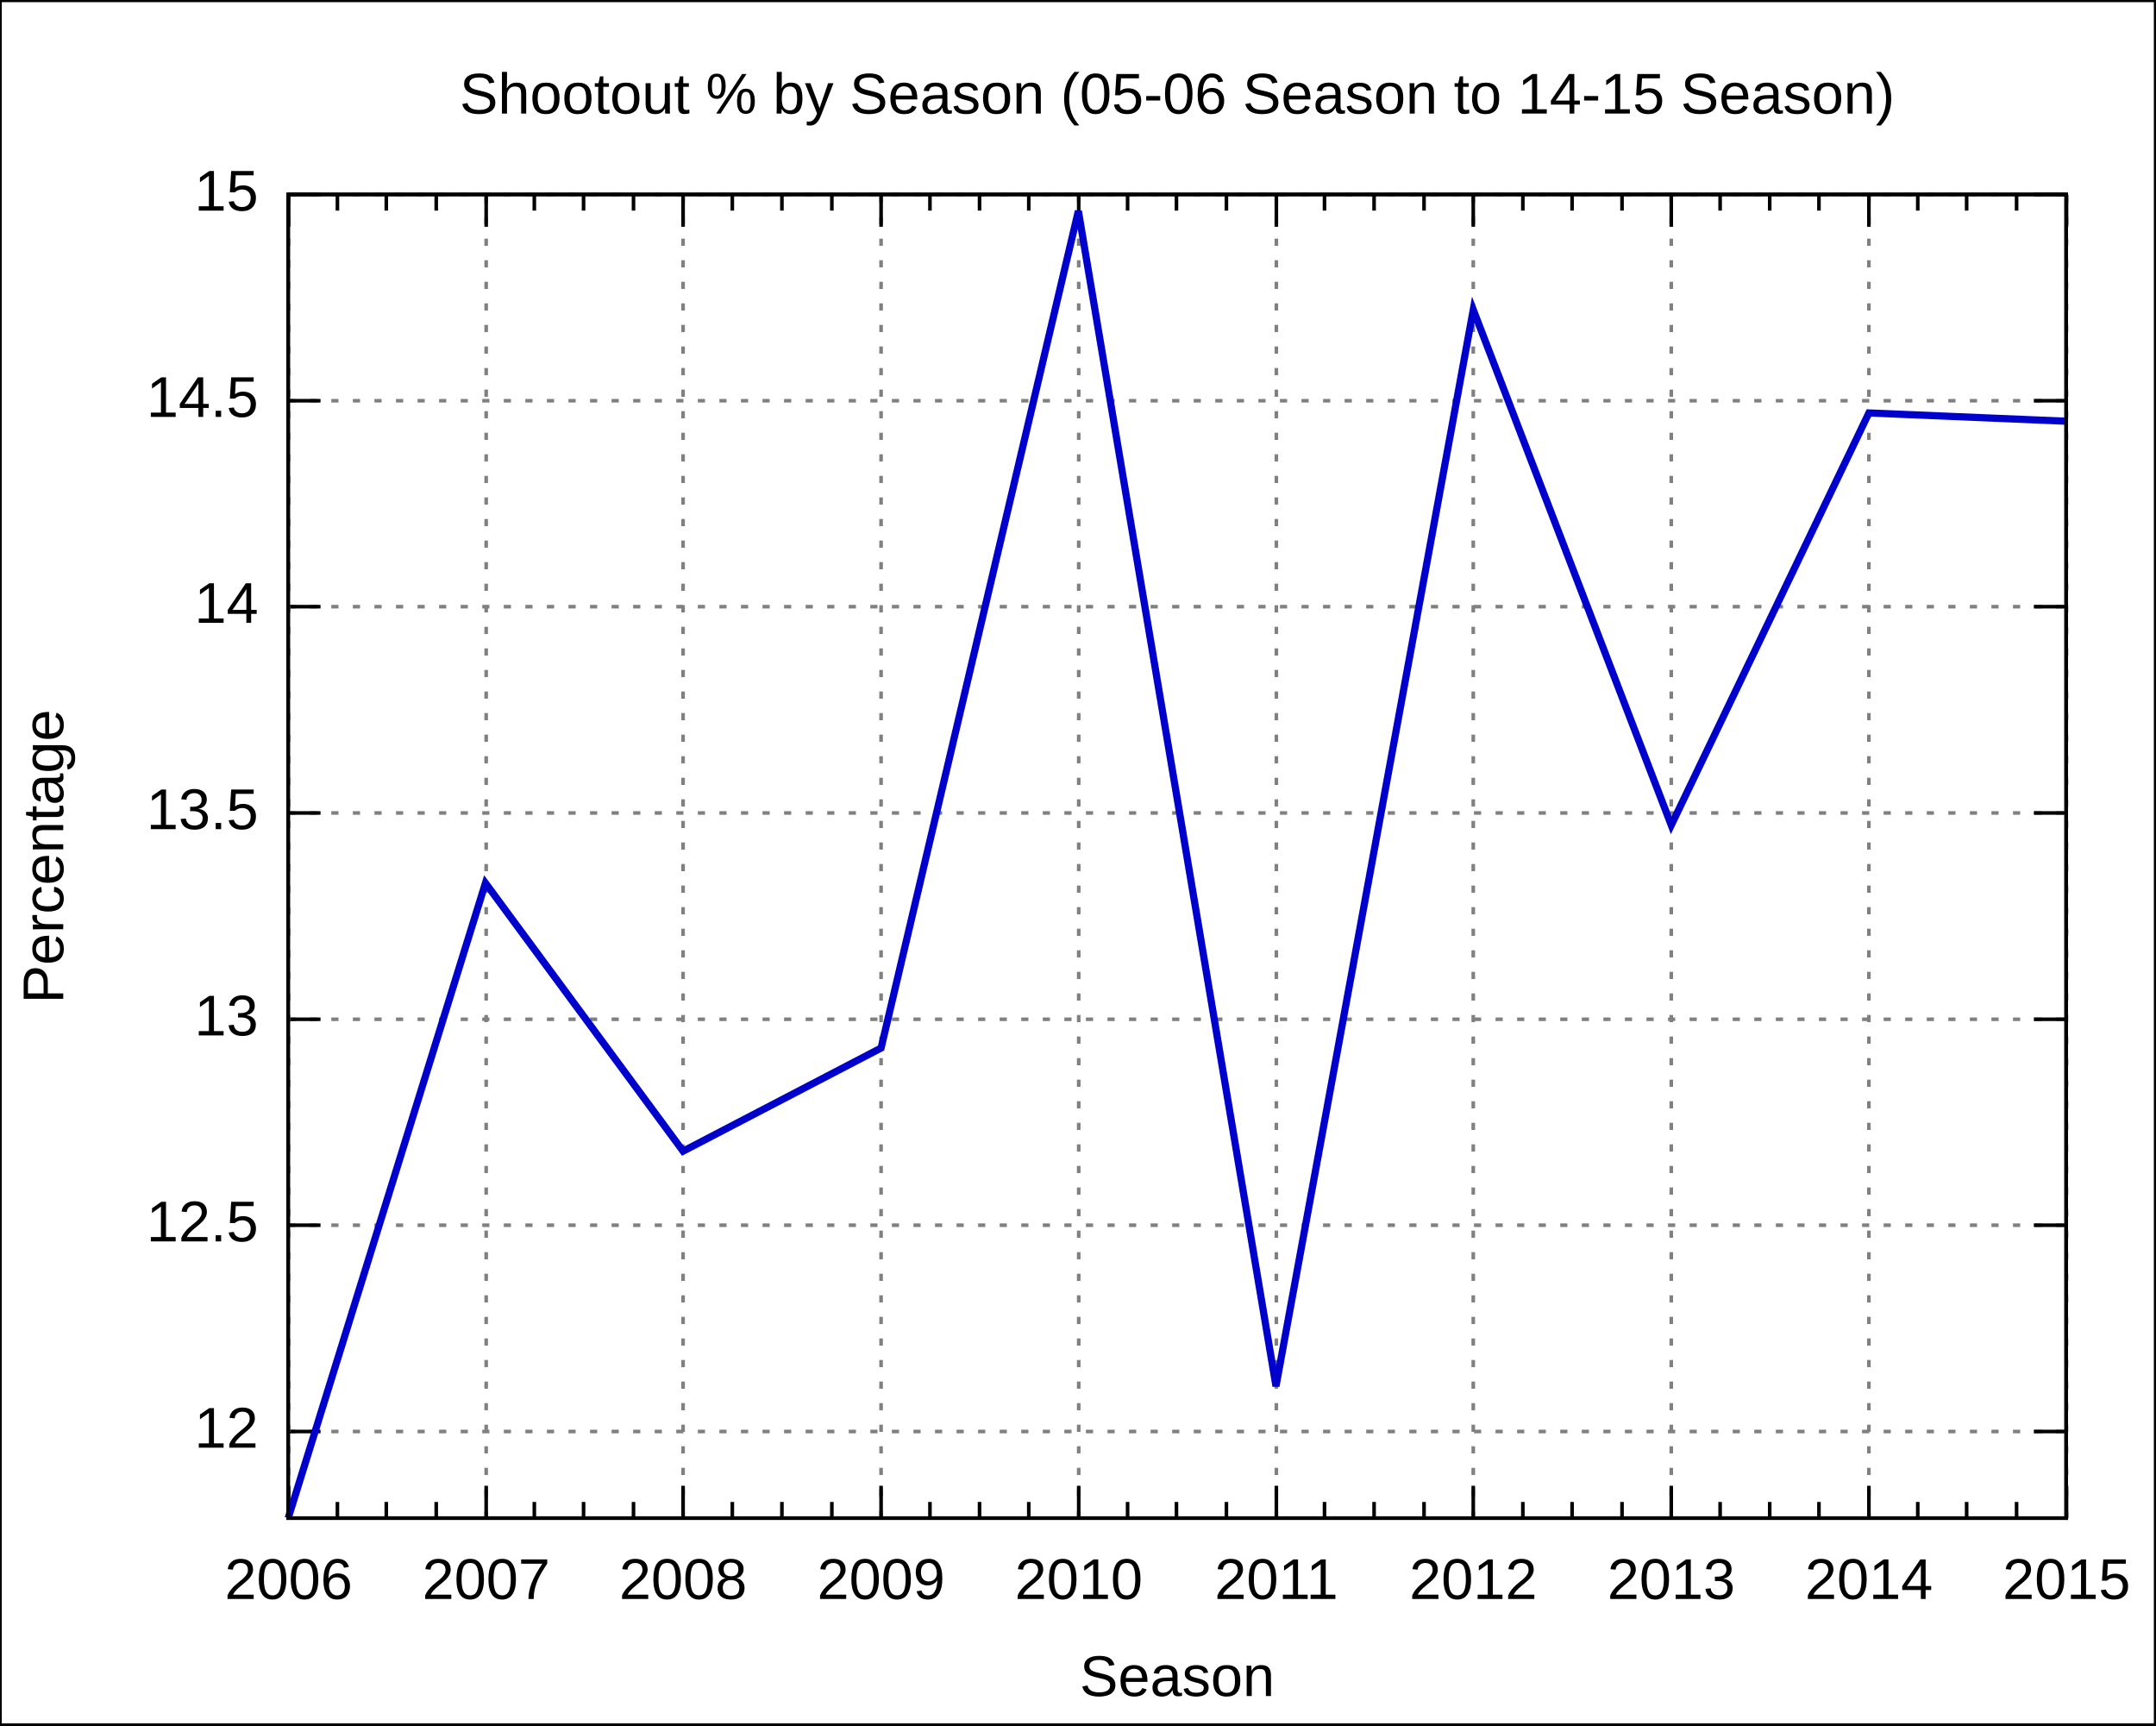
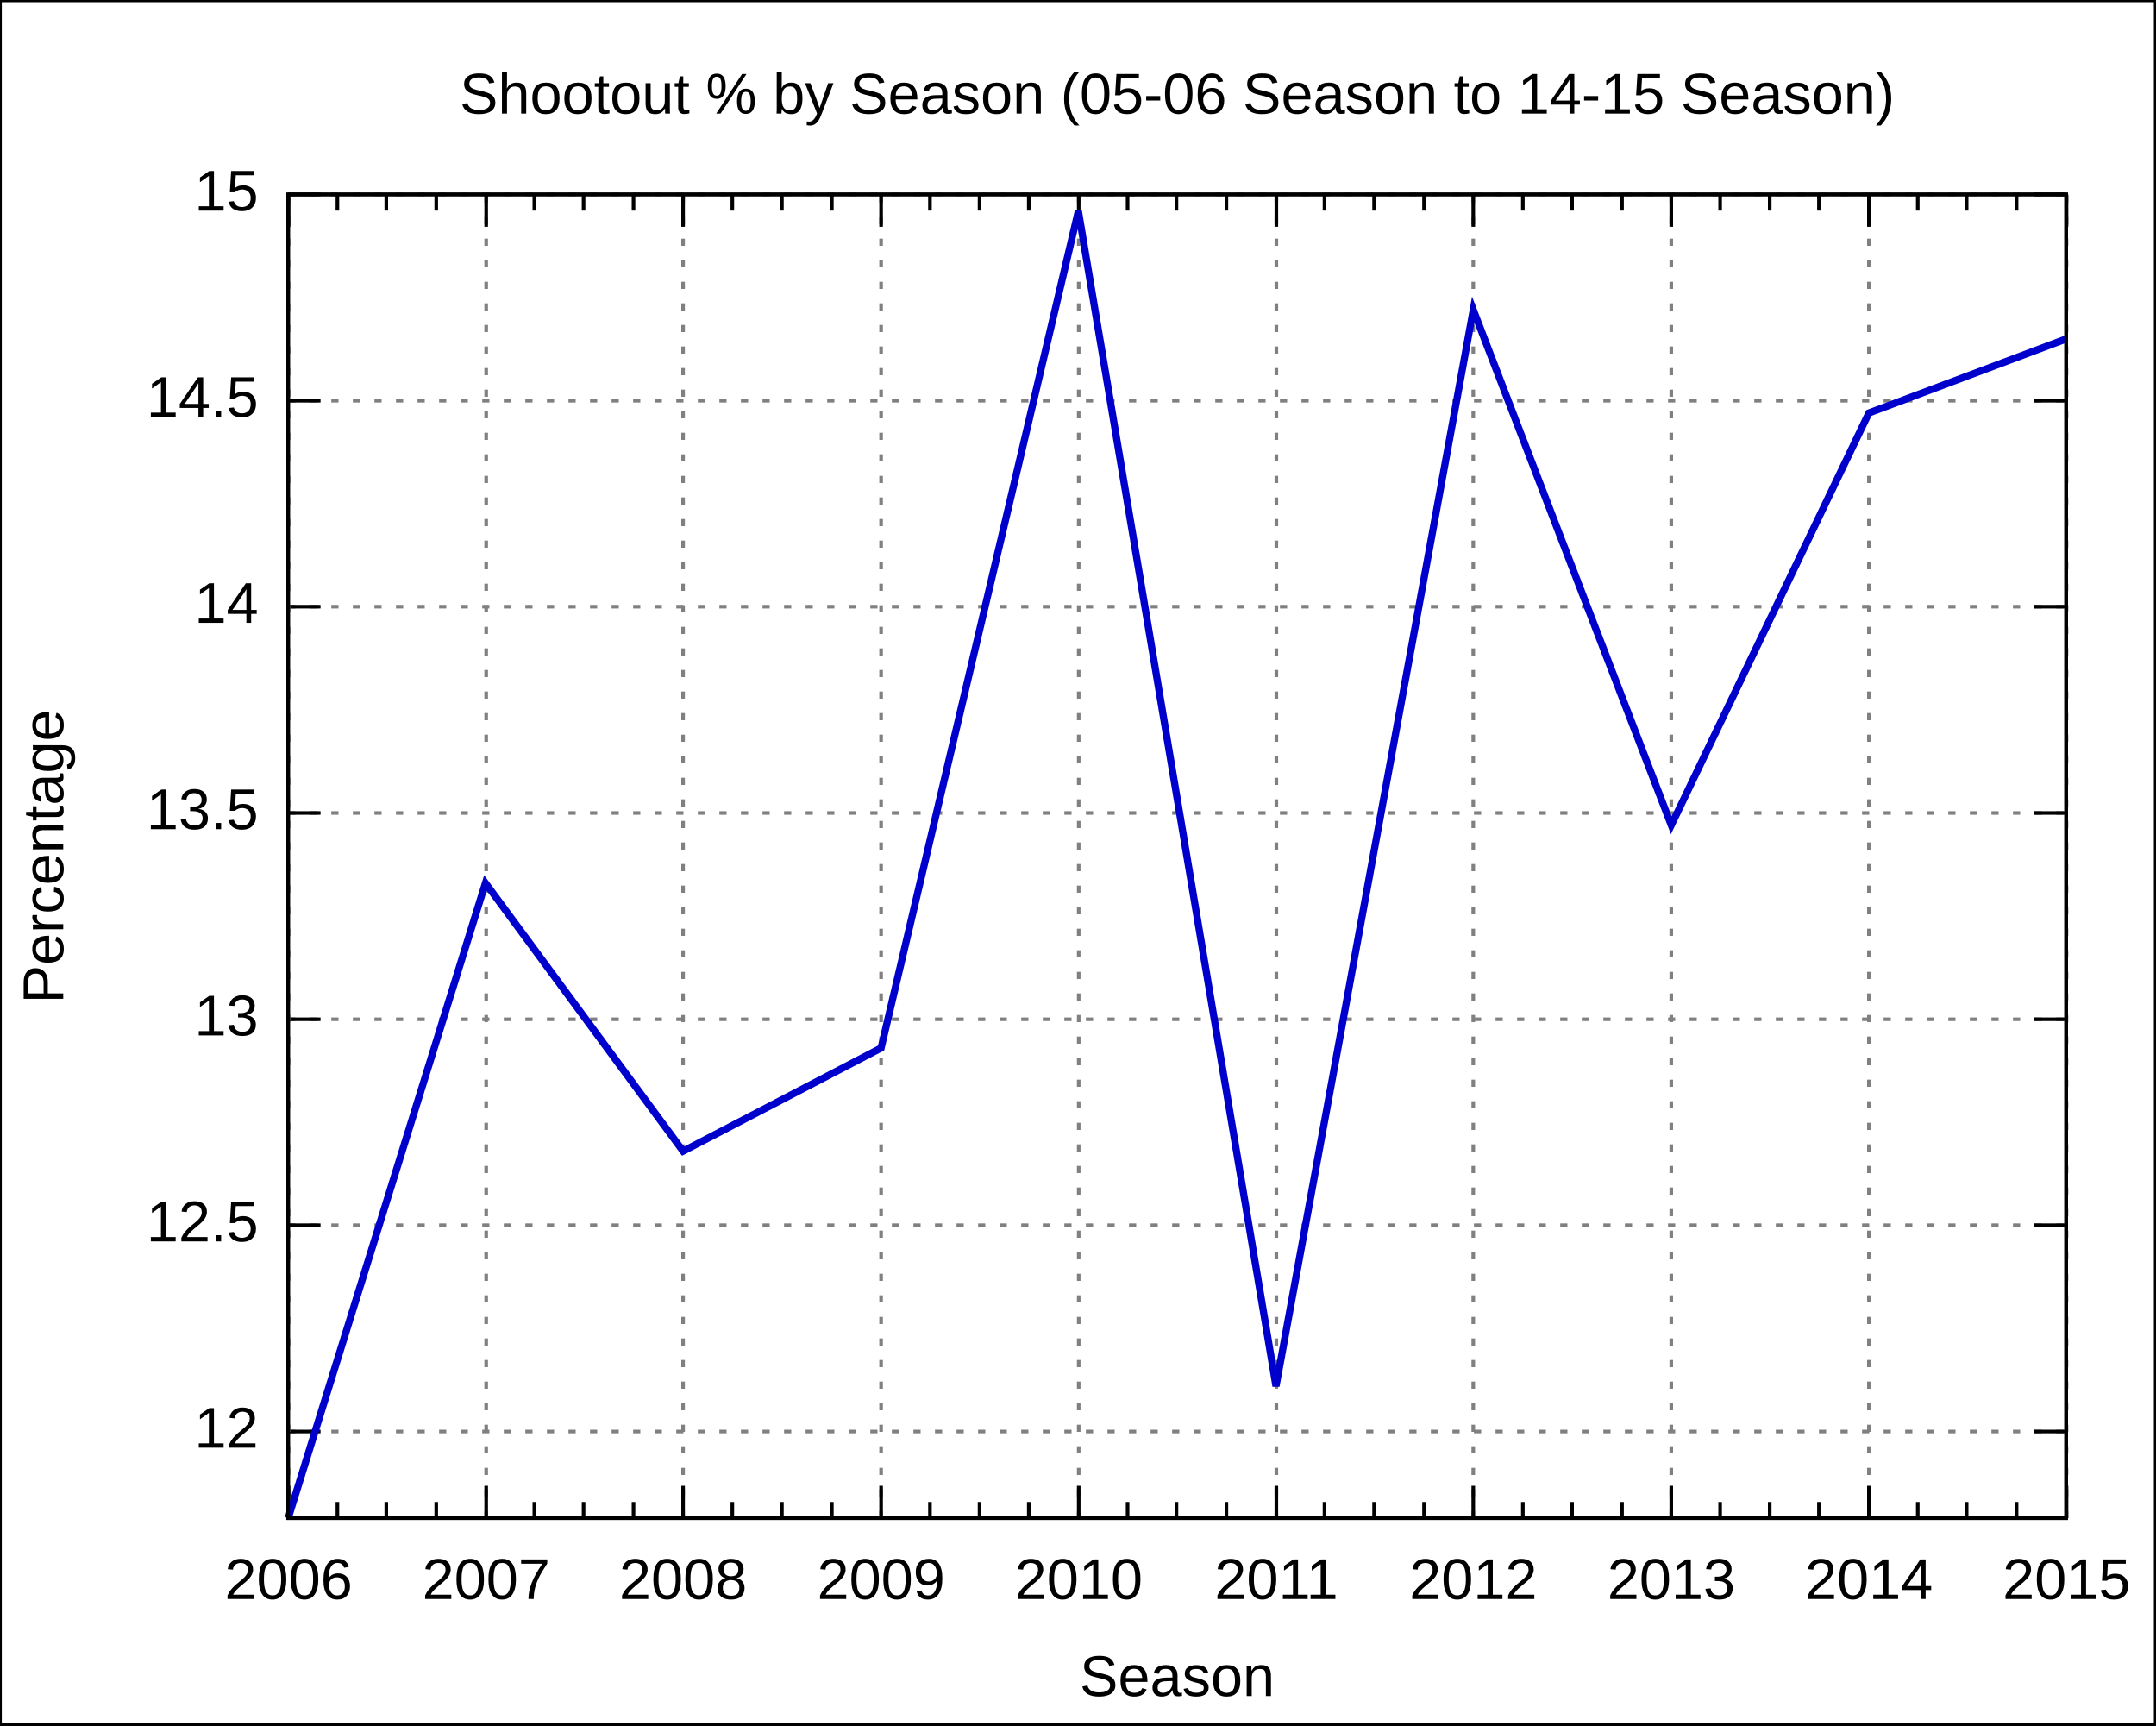
<svg xmlns="http://www.w3.org/2000/svg" xmlns:xlink="http://www.w3.org/1999/xlink" width="600" height="480" viewBox="0 0 600 480">
  <g id="gnuplot_canvas">
    <rect x="0" y="0" width="600" height="480" fill="none" />
    <defs>
      <circle id="gpDot" r="0.5" stroke-width="0.5" />
      <path id="gpPt0" stroke-width="0.222" stroke="currentColor" d="M-1,0 h2 M0,-1 v2" />
      <path id="gpPt1" stroke-width="0.222" stroke="currentColor" d="M-1,-1 L1,1 M1,-1 L-1,1" />
      <path id="gpPt2" stroke-width="0.222" stroke="currentColor" d="M-1,0 L1,0 M0,-1 L0,1 M-1,-1 L1,1 M-1,1 L1,-1" />
      <rect id="gpPt3" stroke-width="0.222" stroke="currentColor" x="-1" y="-1" width="2" height="2" />
      <rect id="gpPt4" stroke-width="0.222" stroke="currentColor" fill="currentColor" x="-1" y="-1" width="2" height="2" />
      <circle id="gpPt5" stroke-width="0.222" stroke="currentColor" cx="0" cy="0" r="1" />
      <use xlink:href="#gpPt5" id="gpPt6" fill="currentColor" stroke="none" />
      <path id="gpPt7" stroke-width="0.222" stroke="currentColor" d="M0,-1.33 L-1.33,0.67 L1.33,0.67 z" />
      <use xlink:href="#gpPt7" id="gpPt8" fill="currentColor" stroke="none" />
      <use xlink:href="#gpPt7" id="gpPt9" stroke="currentColor" transform="rotate(180)" />
      <use xlink:href="#gpPt9" id="gpPt10" fill="currentColor" stroke="none" />
      <use xlink:href="#gpPt3" id="gpPt11" stroke="currentColor" transform="rotate(45)" />
      <use xlink:href="#gpPt11" id="gpPt12" fill="currentColor" stroke="none" />
    </defs>
    <g style="fill:none; color:white; stroke:currentColor; stroke-width:1.00; stroke-linecap:butt; stroke-linejoin:miter">
</g>
    <g style="fill:none; color:black; stroke:currentColor; stroke-width:1.00; stroke-linecap:butt; stroke-linejoin:miter">
      <g style="stroke:none; shape-rendering:crispEdges">
        <polygon fill="rgb(255, 255, 255)" points="0.0,480.0 599.9,480.0 599.9,0.1 0.0,0.1 " />
      </g>
      <path stroke="black" d="M0.0,480.0 L0.0,0.1 L599.9,0.1 L599.9,480.0 L0.0,480.0  " />
    </g>
    <g style="fill:none; color:gray; stroke:currentColor; stroke-width:1.00; stroke-linecap:butt; stroke-linejoin:miter">
      <path stroke="gray" stroke-dasharray=" 2,4" class="gridline" d="M80.2,398.3 L575.0,398.3  " />
    </g>
    <g style="fill:none; color:black; stroke:currentColor; stroke-width:1.00; stroke-linecap:butt; stroke-linejoin:miter">
      <path stroke="black" d="M80.2,398.3 L89.2,398.3 M575.0,398.3 L566.0,398.3  " />
      <g transform="translate(71.9,402.8)" style="stroke:none; fill:black; font-family:Arial; font-size:12.00pt; text-anchor:end">
        <text> 12</text>
      </g>
    </g>
    <g style="fill:none; color:gray; stroke:currentColor; stroke-width:1.00; stroke-linecap:butt; stroke-linejoin:miter">
      <path stroke="gray" stroke-dasharray=" 2,4" class="gridline" d="M80.2,340.9 L575.0,340.9  " />
    </g>
    <g style="fill:none; color:black; stroke:currentColor; stroke-width:1.00; stroke-linecap:butt; stroke-linejoin:miter">
      <path stroke="black" d="M80.2,340.9 L89.2,340.9 M575.0,340.9 L566.0,340.9  " />
      <g transform="translate(71.9,345.4)" style="stroke:none; fill:black; font-family:Arial; font-size:12.00pt; text-anchor:end">
        <text> 12.5</text>
      </g>
    </g>
    <g style="fill:none; color:gray; stroke:currentColor; stroke-width:1.00; stroke-linecap:butt; stroke-linejoin:miter">
      <path stroke="gray" stroke-dasharray=" 2,4" class="gridline" d="M80.2,283.6 L575.0,283.6  " />
    </g>
    <g style="fill:none; color:black; stroke:currentColor; stroke-width:1.00; stroke-linecap:butt; stroke-linejoin:miter">
      <path stroke="black" d="M80.2,283.6 L89.2,283.6 M575.0,283.6 L566.0,283.6  " />
      <g transform="translate(71.9,288.1)" style="stroke:none; fill:black; font-family:Arial; font-size:12.00pt; text-anchor:end">
        <text> 13</text>
      </g>
    </g>
    <g style="fill:none; color:gray; stroke:currentColor; stroke-width:1.00; stroke-linecap:butt; stroke-linejoin:miter">
      <path stroke="gray" stroke-dasharray=" 2,4" class="gridline" d="M80.2,226.2 L575.0,226.2  " />
    </g>
    <g style="fill:none; color:black; stroke:currentColor; stroke-width:1.00; stroke-linecap:butt; stroke-linejoin:miter">
      <path stroke="black" d="M80.2,226.2 L89.2,226.2 M575.0,226.2 L566.0,226.2  " />
      <g transform="translate(71.9,230.7)" style="stroke:none; fill:black; font-family:Arial; font-size:12.00pt; text-anchor:end">
        <text> 13.5</text>
      </g>
    </g>
    <g style="fill:none; color:gray; stroke:currentColor; stroke-width:1.00; stroke-linecap:butt; stroke-linejoin:miter">
      <path stroke="gray" stroke-dasharray=" 2,4" class="gridline" d="M80.2,168.8 L575.0,168.8  " />
    </g>
    <g style="fill:none; color:black; stroke:currentColor; stroke-width:1.00; stroke-linecap:butt; stroke-linejoin:miter">
      <path stroke="black" d="M80.2,168.8 L89.2,168.8 M575.0,168.8 L566.0,168.8  " />
      <g transform="translate(71.9,173.3)" style="stroke:none; fill:black; font-family:Arial; font-size:12.00pt; text-anchor:end">
        <text> 14</text>
      </g>
    </g>
    <g style="fill:none; color:gray; stroke:currentColor; stroke-width:1.00; stroke-linecap:butt; stroke-linejoin:miter">
      <path stroke="gray" stroke-dasharray=" 2,4" class="gridline" d="M80.2,111.5 L575.0,111.5  " />
    </g>
    <g style="fill:none; color:black; stroke:currentColor; stroke-width:1.00; stroke-linecap:butt; stroke-linejoin:miter">
      <path stroke="black" d="M80.2,111.5 L89.2,111.5 M575.0,111.5 L566.0,111.5  " />
      <g transform="translate(71.9,116.0)" style="stroke:none; fill:black; font-family:Arial; font-size:12.00pt; text-anchor:end">
        <text> 14.5</text>
      </g>
    </g>
    <g style="fill:none; color:gray; stroke:currentColor; stroke-width:1.00; stroke-linecap:butt; stroke-linejoin:miter">
      <path stroke="gray" stroke-dasharray=" 2,4" class="gridline" d="M80.2,54.1 L575.0,54.1  " />
    </g>
    <g style="fill:none; color:black; stroke:currentColor; stroke-width:1.00; stroke-linecap:butt; stroke-linejoin:miter">
      <path stroke="black" d="M80.2,54.1 L89.2,54.1 M575.0,54.1 L566.0,54.1  " />
      <g transform="translate(71.9,58.6)" style="stroke:none; fill:black; font-family:Arial; font-size:12.00pt; text-anchor:end">
        <text> 15</text>
      </g>
    </g>
    <g style="fill:none; color:gray; stroke:currentColor; stroke-width:1.00; stroke-linecap:butt; stroke-linejoin:miter">
      <path stroke="gray" stroke-dasharray=" 2,4" class="gridline" d="M80.3,422.4 L80.3,54.1  " />
    </g>
    <g style="fill:none; color:black; stroke:currentColor; stroke-width:1.00; stroke-linecap:butt; stroke-linejoin:miter">
      <path stroke="black" d="M80.3,422.4 L80.3,413.4 M80.3,54.1 L80.3,63.1  " />
      <g transform="translate(80.3,444.9)" style="stroke:none; fill:black; font-family:Arial; font-size:12.00pt; text-anchor:middle">
        <text>2006</text>
      </g>
      <path stroke="black" d="M93.9,422.4 L93.9,417.9 M93.9,54.1 L93.9,58.6 M107.5,422.4 L107.5,417.9 M107.5,54.1 L107.5,58.6    M121.4,422.4 L121.4,417.9 M121.4,54.1 L121.4,58.6  " />
    </g>
    <g style="fill:none; color:gray; stroke:currentColor; stroke-width:1.00; stroke-linecap:butt; stroke-linejoin:miter">
      <path stroke="gray" stroke-dasharray=" 2,4" class="gridline" d="M135.3,422.4 L135.3,54.1  " />
    </g>
    <g style="fill:none; color:black; stroke:currentColor; stroke-width:1.00; stroke-linecap:butt; stroke-linejoin:miter">
      <path stroke="black" d="M135.3,422.4 L135.3,413.4 M135.3,54.1 L135.3,63.1  " />
      <g transform="translate(135.3,444.9)" style="stroke:none; fill:black; font-family:Arial; font-size:12.00pt; text-anchor:middle">
        <text>2007</text>
      </g>
      <path stroke="black" d="M148.7,422.4 L148.7,417.9 M148.7,54.1 L148.7,58.6 M162.4,422.4 L162.4,417.9 M162.4,54.1 L162.4,58.6    M176.3,422.4 L176.3,417.9 M176.3,54.1 L176.3,58.6  " />
    </g>
    <g style="fill:none; color:gray; stroke:currentColor; stroke-width:1.00; stroke-linecap:butt; stroke-linejoin:miter">
      <path stroke="gray" stroke-dasharray=" 2,4" class="gridline" d="M190.1,422.4 L190.1,54.1  " />
    </g>
    <g style="fill:none; color:black; stroke:currentColor; stroke-width:1.00; stroke-linecap:butt; stroke-linejoin:miter">
      <path stroke="black" d="M190.1,422.4 L190.1,413.4 M190.1,54.1 L190.1,63.1  " />
      <g transform="translate(190.1,444.9)" style="stroke:none; fill:black; font-family:Arial; font-size:12.00pt; text-anchor:middle">
        <text>2008</text>
      </g>
      <path stroke="black" d="M203.8,422.4 L203.8,417.9 M203.8,54.1 L203.8,58.6 M217.6,422.4 L217.6,417.9 M217.6,54.1 L217.6,58.6    M231.5,422.4 L231.5,417.9 M231.5,54.1 L231.5,58.6  " />
    </g>
    <g style="fill:none; color:gray; stroke:currentColor; stroke-width:1.00; stroke-linecap:butt; stroke-linejoin:miter">
      <path stroke="gray" stroke-dasharray=" 2,4" class="gridline" d="M245.2,422.4 L245.2,54.1  " />
    </g>
    <g style="fill:none; color:black; stroke:currentColor; stroke-width:1.00; stroke-linecap:butt; stroke-linejoin:miter">
      <path stroke="black" d="M245.2,422.4 L245.2,413.4 M245.2,54.1 L245.2,63.1  " />
      <g transform="translate(245.2,444.9)" style="stroke:none; fill:black; font-family:Arial; font-size:12.00pt; text-anchor:middle">
        <text>2009</text>
      </g>
      <path stroke="black" d="M258.8,422.4 L258.8,417.9 M258.8,54.1 L258.8,58.6 M272.6,422.4 L272.6,417.9 M272.6,54.1 L272.6,58.6    M286.3,422.4 L286.3,417.9 M286.3,54.1 L286.3,58.6  " />
    </g>
    <g style="fill:none; color:gray; stroke:currentColor; stroke-width:1.00; stroke-linecap:butt; stroke-linejoin:miter">
      <path stroke="gray" stroke-dasharray=" 2,4" class="gridline" d="M300.2,422.4 L300.2,54.1  " />
    </g>
    <g style="fill:none; color:black; stroke:currentColor; stroke-width:1.00; stroke-linecap:butt; stroke-linejoin:miter">
      <path stroke="black" d="M300.2,422.4 L300.2,413.4 M300.2,54.1 L300.2,63.1  " />
      <g transform="translate(300.2,444.9)" style="stroke:none; fill:black; font-family:Arial; font-size:12.00pt; text-anchor:middle">
        <text>2010</text>
      </g>
      <path stroke="black" d="M313.8,422.4 L313.8,417.9 M313.8,54.1 L313.8,58.6 M327.4,422.4 L327.4,417.9 M327.4,54.1 L327.4,58.6    M341.3,422.4 L341.3,417.9 M341.3,54.1 L341.3,58.6  " />
    </g>
    <g style="fill:none; color:gray; stroke:currentColor; stroke-width:1.00; stroke-linecap:butt; stroke-linejoin:miter">
      <path stroke="gray" stroke-dasharray=" 2,4" class="gridline" d="M355.2,422.4 L355.2,54.1  " />
    </g>
    <g style="fill:none; color:black; stroke:currentColor; stroke-width:1.00; stroke-linecap:butt; stroke-linejoin:miter">
      <path stroke="black" d="M355.2,422.4 L355.2,413.4 M355.2,54.1 L355.2,63.1  " />
      <g transform="translate(355.2,444.9)" style="stroke:none; fill:black; font-family:Arial; font-size:12.00pt; text-anchor:middle">
        <text>2011</text>
      </g>
      <path stroke="black" d="M368.6,422.4 L368.6,417.9 M368.6,54.1 L368.6,58.6 M382.4,422.4 L382.4,417.9 M382.4,54.1 L382.4,58.6    M396.3,422.4 L396.3,417.9 M396.3,54.1 L396.3,58.6  " />
    </g>
    <g style="fill:none; color:gray; stroke:currentColor; stroke-width:1.00; stroke-linecap:butt; stroke-linejoin:miter">
      <path stroke="gray" stroke-dasharray=" 2,4" class="gridline" d="M410.0,422.4 L410.0,54.1  " />
    </g>
    <g style="fill:none; color:black; stroke:currentColor; stroke-width:1.00; stroke-linecap:butt; stroke-linejoin:miter">
      <path stroke="black" d="M410.0,422.4 L410.0,413.4 M410.0,54.1 L410.0,63.1  " />
      <g transform="translate(410.0,444.9)" style="stroke:none; fill:black; font-family:Arial; font-size:12.00pt; text-anchor:middle">
        <text>2012</text>
      </g>
      <path stroke="black" d="M423.8,422.4 L423.8,417.9 M423.8,54.1 L423.8,58.6 M437.5,422.4 L437.5,417.9 M437.5,54.1 L437.5,58.6    M451.4,422.4 L451.4,417.9 M451.4,54.1 L451.4,58.6  " />
    </g>
    <g style="fill:none; color:gray; stroke:currentColor; stroke-width:1.00; stroke-linecap:butt; stroke-linejoin:miter">
      <path stroke="gray" stroke-dasharray=" 2,4" class="gridline" d="M465.1,422.4 L465.1,54.1  " />
    </g>
    <g style="fill:none; color:black; stroke:currentColor; stroke-width:1.00; stroke-linecap:butt; stroke-linejoin:miter">
      <path stroke="black" d="M465.1,422.4 L465.1,413.4 M465.1,54.1 L465.1,63.1  " />
      <g transform="translate(465.1,444.9)" style="stroke:none; fill:black; font-family:Arial; font-size:12.00pt; text-anchor:middle">
        <text>2013</text>
      </g>
      <path stroke="black" d="M478.7,422.4 L478.7,417.9 M478.7,54.1 L478.7,58.6 M492.5,422.4 L492.5,417.9 M492.5,54.1 L492.5,58.6    M506.2,422.4 L506.2,417.9 M506.2,54.1 L506.2,58.6  " />
    </g>
    <g style="fill:none; color:gray; stroke:currentColor; stroke-width:1.00; stroke-linecap:butt; stroke-linejoin:miter">
      <path stroke="gray" stroke-dasharray=" 2,4" class="gridline" d="M520.1,422.4 L520.1,63.1 L520.1,54.1  " />
    </g>
    <g style="fill:none; color:black; stroke:currentColor; stroke-width:1.00; stroke-linecap:butt; stroke-linejoin:miter">
      <path stroke="black" d="M520.1,422.4 L520.1,413.4 M520.1,54.1 L520.1,63.1  " />
      <g transform="translate(520.1,444.9)" style="stroke:none; fill:black; font-family:Arial; font-size:12.00pt; text-anchor:middle">
        <text>2014</text>
      </g>
      <path stroke="black" d="M533.7,422.4 L533.7,417.9 M533.7,54.1 L533.7,58.6 M547.3,422.4 L547.3,417.9 M547.3,54.1 L547.3,58.6    M561.2,422.4 L561.2,417.9 M561.2,54.1 L561.2,58.6  " />
    </g>
    <g style="fill:none; color:gray; stroke:currentColor; stroke-width:1.00; stroke-linecap:butt; stroke-linejoin:miter">
      <path stroke="gray" stroke-dasharray=" 2,4" class="gridline" d="M575.1,422.4 L575.1,54.1  " />
    </g>
    <g style="fill:none; color:black; stroke:currentColor; stroke-width:1.00; stroke-linecap:butt; stroke-linejoin:miter">
      <path stroke="black" d="M575.1,422.4 L575.1,413.4 M575.1,54.1 L575.1,63.1  " />
      <g transform="translate(575.1,444.9)" style="stroke:none; fill:black; font-family:Arial; font-size:12.00pt; text-anchor:middle">
        <text>2015</text>
      </g>
      <path stroke="black" d="M80.2,54.1 L80.2,422.4 L575.0,422.4 L575.0,54.1 L80.2,54.1 Z  " />
      <g transform="translate(17.6,238.3) rotate(270)" style="stroke:none; fill:black; font-family:Arial; font-size:12.00pt; text-anchor:middle">
        <text>Percentage</text>
      </g>
      <g transform="translate(327.6,471.9)" style="stroke:none; fill:black; font-family:Arial; font-size:12.00pt; text-anchor:middle">
        <text>Season</text>
      </g>
      <g transform="translate(327.6,31.6)" style="stroke:none; fill:black; font-family:Arial; font-size:12.00pt; text-anchor:middle">
        <text>Shootout % by Season (05-06 Season to 14-15 Season)</text>
      </g>
    </g>
    <g id="gnuplot_plot_1">
      <g style="fill:none; color:white; stroke:black; stroke-width:2.00; stroke-linecap:butt; stroke-linejoin:miter">
</g>
      <g style="fill:none; color:red; stroke:currentColor; stroke-width:2.00; stroke-linecap:butt; stroke-linejoin:miter">
-         <path stroke="rgb(  0,   0, 205)" d="M575.0,117.2 L520.1,114.9 L465.1,229.6 L410.0,86.2 L355.1,385.7 L300.1,58.7 L245.2,291.6 L190.1,320.3    L135.1,245.7 L80.2,422.4  " />
+         <path stroke="rgb(  0,   0, 205)" d="M575.0,94.3 L520.1,114.9 L465.1,229.6 L410.0,86.2 L355.1,385.7 L300.1,58.7 L245.2,291.6 L190.1,320.3    L135.1,245.7 L80.2,422.4  " />
      </g>
    </g>
    <g style="fill:none; color:white; stroke:rgb(  0,   0, 205); stroke-width:1.00; stroke-linecap:butt; stroke-linejoin:miter">
</g>
    <g style="fill:none; color:black; stroke:currentColor; stroke-width:1.00; stroke-linecap:butt; stroke-linejoin:miter">
      <path stroke="black" d="M80.2,54.1 L80.2,422.4 L575.0,422.4 L575.0,54.1 L80.2,54.1 Z  " />
    </g>
  </g>
</svg>
